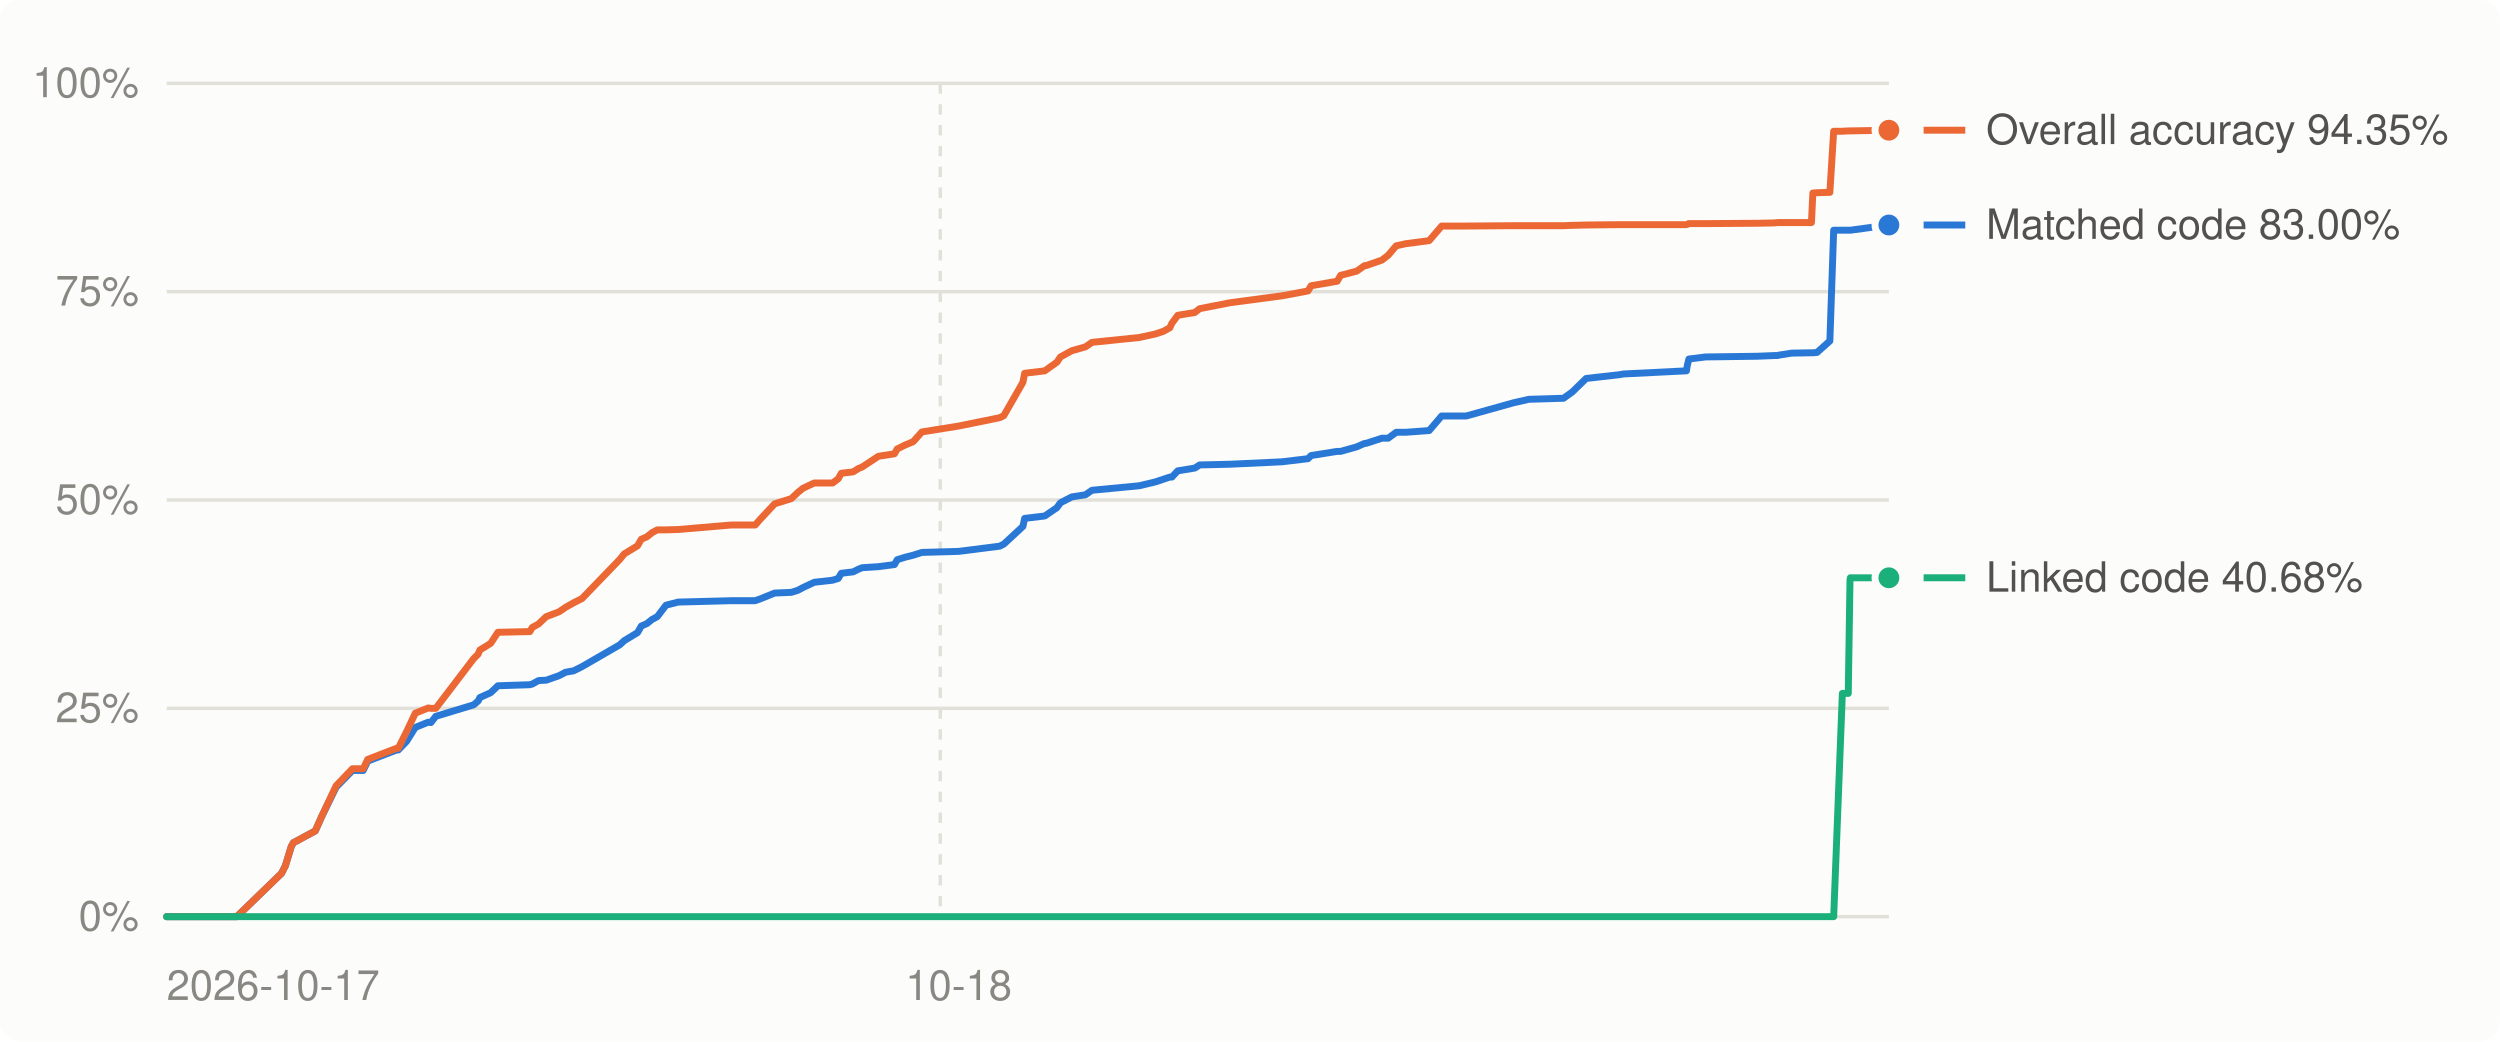
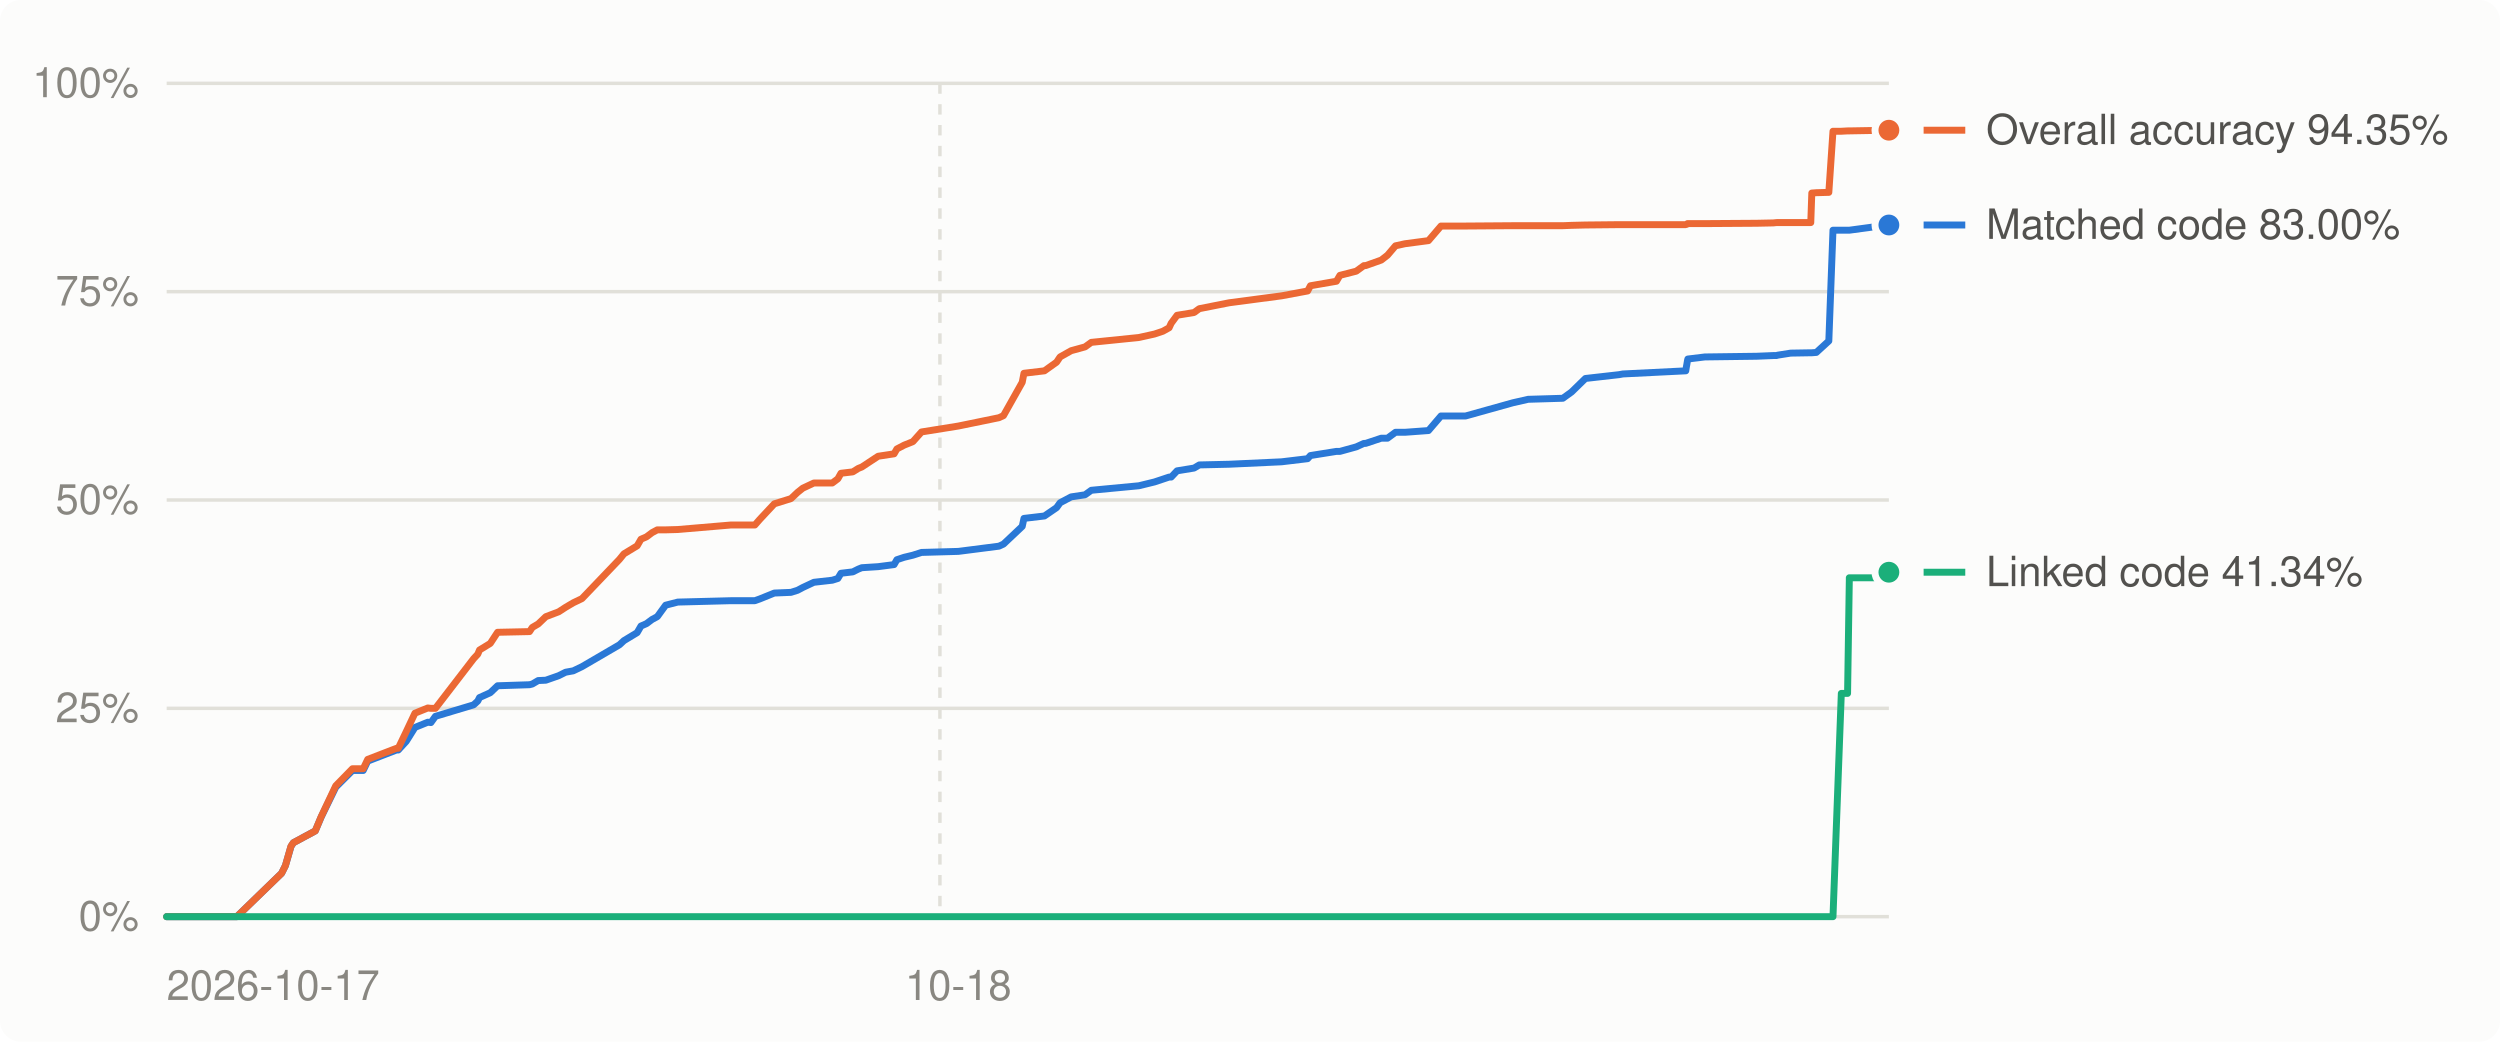
<svg xmlns="http://www.w3.org/2000/svg" viewBox="0 0 720 300" width="720" height="300" role="img" aria-label="Decompilation progress over time">
  <style>
.bg{fill:#fcfcfb}.grid{stroke:#e1e0d9}.muted{fill:#898781}.lbl{fill:#52514e}.ln0{stroke:#2a78d6}.dot0{fill:#2a78d6;stroke:#fcfcfb}.ln1{stroke:#eb6834}.dot1{fill:#eb6834;stroke:#fcfcfb}.ln2{stroke:#1baf7a}.dot2{fill:#1baf7a;stroke:#fcfcfb}
@media (prefers-color-scheme: dark){.bg{fill:#1a1a19}.grid{stroke:#2c2c2a}.muted{fill:#898781}.lbl{fill:#c3c2b7}.ln0{stroke:#3987e5}.dot0{fill:#3987e5;stroke:#1a1a19}.ln1{stroke:#d95926}.dot1{fill:#d95926;stroke:#1a1a19}.ln2{stroke:#199e70}.dot2{fill:#199e70;stroke:#1a1a19}}
text{font:12px -apple-system,BlinkMacSystemFont,'Segoe UI',Helvetica,Arial,sans-serif}
</style>
  <rect class="bg" width="720" height="300" rx="6" />
  <line x1="48" x2="544" y1="264.0" y2="264.0" class="grid" stroke-width="1" />
  <text x="40" y="268.0" class="muted" text-anchor="end">0%</text>
  <line x1="48" x2="544" y1="204.0" y2="204.0" class="grid" stroke-width="1" />
  <text x="40" y="208.0" class="muted" text-anchor="end">25%</text>
  <line x1="48" x2="544" y1="144.0" y2="144.0" class="grid" stroke-width="1" />
  <text x="40" y="148.0" class="muted" text-anchor="end">50%</text>
  <line x1="48" x2="544" y1="84.0" y2="84.0" class="grid" stroke-width="1" />
  <text x="40" y="88.0" class="muted" text-anchor="end">75%</text>
  <line x1="48" x2="544" y1="24.0" y2="24.0" class="grid" stroke-width="1" />
  <text x="40" y="28.0" class="muted" text-anchor="end">100%</text>
-   <line x1="270.8" x2="270.8" y1="24" y2="264" class="grid" stroke-width="1" stroke-dasharray="3 3" />
+   <line x1="270.7" x2="270.7" y1="24" y2="264" class="grid" stroke-width="1" stroke-dasharray="3 3" />
  <text class="muted" x="48.0" y="288" text-anchor="start">2026-10-17</text>
-   <text class="muted" x="276.1" y="288" text-anchor="middle">10-18</text>
-   <polyline points="48.0,264.0 68.2,264.0 81.1,251.5 82.2,249.3 83.9,243.8 84.5,242.7 90.8,239.3 92.6,235.3 96.8,226.7 101.5,221.9 104.6,221.9 105.9,219.2 114.2,216.0 114.7,216.0 117.1,213.5 119.6,209.5 123.3,208.0 124.1,208.1 125.5,206.3 136.4,203.0 137.7,201.9 138.2,200.9 141.3,199.5 143.4,197.5 152.6,197.2 153.3,197.0 155.1,196.0 157.3,195.9 161.0,194.6 162.9,193.6 165.2,193.2 167.6,192.0 178.5,185.7 179.8,184.5 183.6,182.2 184.7,180.3 186.3,179.6 187.8,178.4 189.3,177.6 191.8,174.3 195.3,173.4 210.6,173.0 217.5,173.0 218.9,172.5 223.1,170.8 227.9,170.6 229.8,170.0 231.3,169.2 234.5,167.7 239.8,167.1 241.4,166.6 242.3,165.1 245.7,164.7 247.3,163.9 248.3,163.5 253.0,163.2 257.6,162.6 258.4,161.2 260.6,160.5 263.0,159.9 265.5,159.1 276.1,158.8 287.9,157.3 289.1,156.7 294.6,151.6 295.1,149.3 300.9,148.6 304.4,146.2 305.4,144.8 308.7,143.1 312.6,142.5 314.5,141.2 328.1,139.9 332.7,138.8 335.1,138.0 336.9,137.4 337.5,137.4 339.2,135.6 344.1,134.8 345.5,133.9 354.2,133.7 369.2,133.0 376.7,132.1 377.6,131.2 385.1,130.0 386.1,130.0 390.7,128.7 393.0,127.7 393.4,127.7 398.0,126.2 399.8,126.2 402.1,124.5 404.8,124.5 411.6,124.0 415.2,119.8 422.3,119.8 435.9,116.0 440.3,115.0 450.3,114.7 452.8,112.9 456.8,109.0 466.5,107.9 467.6,107.7 485.7,106.8 485.9,105.5 486.0,105.0 486.3,103.8 486.4,103.4 491.2,102.8 506.1,102.6 511.0,102.4 512.0,102.4 512.2,102.3 516.0,101.7 521.7,101.6 522.1,101.6 523.3,101.5 527.0,98.2 528.1,66.3 530.6,66.3 532.3,66.3 532.8,66.3 532.9,66.3 544.0,64.8" fill="none" class="ln0" stroke-width="2" stroke-linejoin="round" stroke-linecap="round" />
-   <polyline points="48.0,264.0 68.2,264.0 81.1,251.5 82.2,249.3 83.9,243.7 84.5,242.7 90.8,239.3 92.6,235.2 96.8,226.3 101.5,221.4 104.6,221.4 105.9,218.7 114.2,215.5 114.7,215.5 117.1,210.7 119.6,205.4 123.3,203.9 124.1,204.0 125.5,204.0 136.4,189.7 137.7,188.4 138.2,187.2 141.3,185.3 143.4,182.1 152.6,181.9 153.3,180.7 155.1,179.7 157.3,177.6 161.0,176.2 162.9,174.9 165.2,173.6 167.6,172.4 178.5,161.1 179.8,159.5 183.6,157.2 184.7,155.3 186.3,154.6 187.8,153.4 189.3,152.6 191.8,152.6 195.3,152.5 210.6,151.2 217.5,151.2 218.9,149.6 223.1,145.1 227.9,143.6 229.8,141.8 231.3,140.6 234.5,139.1 239.8,139.1 241.4,137.9 242.3,136.3 245.7,135.9 247.3,134.9 248.3,134.5 253.0,131.4 257.6,130.7 258.4,129.3 260.6,128.2 263.0,127.2 265.5,124.4 276.1,122.7 287.9,120.3 289.1,119.7 294.6,110.1 295.1,107.5 300.9,106.8 304.4,104.3 305.4,102.8 308.7,101.0 312.6,99.9 314.5,98.6 328.1,97.2 332.7,96.2 335.1,95.4 336.9,94.4 337.5,93.1 339.2,90.8 344.1,90.0 345.5,88.9 354.2,87.2 369.2,85.2 376.7,83.8 377.6,82.3 385.1,81.0 386.1,79.3 390.7,78.1 393.0,76.5 393.4,76.5 398.0,74.9 399.8,73.5 402.1,70.8 404.8,70.2 411.6,69.3 415.2,65.1 422.3,65.1 435.9,65.0 440.3,65.0 450.3,65.0 452.8,64.9 456.8,64.8 466.5,64.7 467.6,64.7 485.7,64.7 485.9,64.6 486.0,64.6 486.3,64.4 486.4,64.4 491.2,64.4 506.1,64.3 511.0,64.2 512.0,64.1 512.2,64.1 516.0,64.1 521.7,64.1 522.1,55.6 523.3,55.5 527.0,55.4 528.1,37.8 530.6,37.8 532.3,37.7 532.8,37.7 532.9,37.7 544.0,37.5" fill="none" class="ln1" stroke-width="2" stroke-linejoin="round" stroke-linecap="round" />
-   <polyline points="48.0,264.0 68.2,264.0 81.1,264.0 82.2,264.0 83.9,264.0 84.5,264.0 90.8,264.0 92.6,264.0 96.8,264.0 101.5,264.0 104.6,264.0 105.9,264.0 114.2,264.0 114.7,264.0 117.1,264.0 119.6,264.0 123.3,264.0 124.1,264.0 125.5,264.0 136.4,264.0 137.7,264.0 138.2,264.0 141.3,264.0 143.4,264.0 152.6,264.0 153.3,264.0 155.1,264.0 157.3,264.0 161.0,264.0 162.9,264.0 165.2,264.0 167.6,264.0 178.5,264.0 179.8,264.0 183.6,264.0 184.7,264.0 186.3,264.0 187.8,264.0 189.3,264.0 191.8,264.0 195.3,264.0 210.6,264.0 217.5,264.0 218.9,264.0 223.1,264.0 227.9,264.0 229.8,264.0 231.3,264.0 234.5,264.0 239.8,264.0 241.4,264.0 242.3,264.0 245.7,264.0 247.3,264.0 248.3,264.0 253.0,264.0 257.6,264.0 258.4,264.0 260.6,264.0 263.0,264.0 265.5,264.0 276.1,264.0 287.9,264.0 289.1,264.0 294.6,264.0 295.1,264.0 300.9,264.0 304.4,264.0 305.4,264.0 308.7,264.0 312.6,264.0 314.5,264.0 328.1,264.0 332.7,264.0 335.1,264.0 336.9,264.0 337.5,264.0 339.2,264.0 344.1,264.0 345.5,264.0 354.2,264.0 369.2,264.0 376.7,264.0 377.6,264.0 385.1,264.0 386.1,264.0 390.7,264.0 393.0,264.0 393.4,264.0 398.0,264.0 399.8,264.0 402.1,264.0 404.8,264.0 411.6,264.0 415.2,264.0 422.3,264.0 435.9,264.0 440.3,264.0 450.3,264.0 452.8,264.0 456.8,264.0 466.5,264.0 467.6,264.0 485.7,264.0 485.9,264.0 486.0,264.0 486.3,264.0 486.4,264.0 491.2,264.0 506.1,264.0 511.0,264.0 512.0,264.0 512.2,264.0 516.0,264.0 521.7,264.0 522.1,264.0 523.3,264.0 527.0,264.0 528.1,264.0 530.6,199.7 532.3,199.7 532.8,167.1 532.9,166.4 544.0,166.4" fill="none" class="ln2" stroke-width="2" stroke-linejoin="round" stroke-linecap="round" />
+   <text class="muted" x="276.0" y="288" text-anchor="middle">10-18</text>
+   <polyline points="48.0,264.0 68.2,264.0 81.1,251.5 82.2,249.3 83.8,243.8 84.5,242.7 90.8,239.3 92.5,235.3 96.7,226.7 101.5,221.9 104.6,221.9 105.9,219.2 114.2,216.0 114.7,216.0 117.0,213.5 119.5,209.5 123.2,208.0 124.1,208.1 125.4,206.3 136.4,203.0 137.6,201.9 138.1,200.9 141.2,199.5 143.3,197.5 152.5,197.2 153.3,197.0 155.0,196.0 157.2,195.9 160.9,194.6 162.9,193.6 165.1,193.2 167.6,192.0 178.4,185.7 179.7,184.5 183.5,182.2 184.6,180.3 186.2,179.6 187.8,178.4 189.3,177.6 191.7,174.3 195.2,173.4 210.5,173.0 217.4,173.0 218.8,172.5 223.0,170.8 227.8,170.6 229.7,170.0 231.2,169.2 234.4,167.7 239.7,167.1 241.3,166.6 242.2,165.1 245.6,164.7 247.2,163.9 248.2,163.5 252.9,163.2 257.5,162.6 258.3,161.2 260.4,160.5 262.9,159.9 265.4,159.1 276.0,158.8 287.7,157.3 289.0,156.7 294.4,151.6 294.9,149.3 300.8,148.6 304.3,146.2 305.3,144.8 308.5,143.1 312.5,142.5 314.3,141.2 328.0,139.9 332.5,138.8 334.9,138.0 336.7,137.4 337.3,137.4 339.0,135.6 343.9,134.8 345.4,133.9 354.0,133.7 369.1,133.0 376.6,132.1 377.4,131.2 384.9,130.0 385.9,130.0 390.6,128.7 392.8,127.7 393.3,127.7 397.8,126.2 399.6,126.2 401.9,124.5 404.6,124.5 411.4,124.0 415.0,119.8 422.1,119.8 435.7,116.0 440.1,115.0 450.1,114.7 452.6,112.9 456.6,109.0 466.3,107.9 467.4,107.7 485.5,106.8 485.7,105.5 485.8,105.0 486.0,103.8 486.1,103.4 491.0,102.8 505.9,102.6 510.7,102.4 511.7,102.4 511.9,102.3 515.7,101.7 521.5,101.6 521.8,101.6 523.1,101.5 526.7,98.2 527.9,66.3 530.3,66.3 532.1,66.3 532.6,66.3 532.6,66.3 543.7,64.8 544.0,64.8" fill="none" class="ln0" stroke-width="2" stroke-linejoin="round" stroke-linecap="round" />
+   <polyline points="48.0,264.0 68.2,264.0 81.1,251.5 82.2,249.3 83.8,243.7 84.5,242.7 90.8,239.3 92.5,235.2 96.7,226.3 101.5,221.4 104.6,221.4 105.9,218.7 114.2,215.5 114.7,215.5 117.0,210.7 119.5,205.4 123.2,203.9 124.1,204.0 125.4,204.0 136.4,189.7 137.6,188.4 138.1,187.2 141.2,185.3 143.3,182.1 152.5,181.9 153.3,180.7 155.0,179.7 157.2,177.6 160.9,176.2 162.9,174.9 165.1,173.6 167.6,172.4 178.4,161.1 179.7,159.5 183.5,157.2 184.6,155.3 186.2,154.6 187.8,153.4 189.3,152.6 191.7,152.6 195.2,152.5 210.5,151.2 217.4,151.2 218.8,149.6 223.0,145.1 227.8,143.6 229.7,141.8 231.2,140.6 234.4,139.1 239.7,139.1 241.3,137.9 242.2,136.3 245.6,135.9 247.2,134.9 248.2,134.5 252.9,131.4 257.5,130.7 258.3,129.3 260.4,128.2 262.9,127.2 265.4,124.4 276.0,122.7 287.7,120.3 289.0,119.7 294.4,110.1 294.9,107.5 300.8,106.8 304.3,104.3 305.3,102.8 308.5,101.0 312.5,99.9 314.3,98.6 328.0,97.2 332.5,96.2 334.9,95.4 336.7,94.4 337.3,93.1 339.0,90.8 343.9,90.0 345.4,88.9 354.0,87.2 369.1,85.2 376.6,83.8 377.4,82.3 384.9,81.0 385.9,79.3 390.6,78.1 392.8,76.5 393.3,76.5 397.8,74.9 399.6,73.5 401.9,70.8 404.6,70.2 411.4,69.3 415.0,65.1 422.1,65.1 435.7,65.0 440.1,65.0 450.1,65.0 452.6,64.9 456.6,64.8 466.3,64.7 467.4,64.7 485.5,64.7 485.7,64.6 485.8,64.6 486.0,64.4 486.1,64.4 491.0,64.4 505.9,64.3 510.7,64.2 511.7,64.1 511.9,64.1 515.7,64.1 521.5,64.1 521.8,55.6 523.1,55.5 526.7,55.4 527.9,37.8 530.3,37.8 532.1,37.7 532.6,37.7 532.6,37.7 543.7,37.5 544.0,37.5" fill="none" class="ln1" stroke-width="2" stroke-linejoin="round" stroke-linecap="round" />
+   <polyline points="48.0,264.0 68.2,264.0 81.1,264.0 82.2,264.0 83.8,264.0 84.5,264.0 90.8,264.0 92.5,264.0 96.7,264.0 101.5,264.0 104.6,264.0 105.9,264.0 114.2,264.0 114.7,264.0 117.0,264.0 119.5,264.0 123.2,264.0 124.1,264.0 125.4,264.0 136.4,264.0 137.6,264.0 138.1,264.0 141.2,264.0 143.3,264.0 152.5,264.0 153.3,264.0 155.0,264.0 157.2,264.0 160.9,264.0 162.9,264.0 165.1,264.0 167.6,264.0 178.4,264.0 179.7,264.0 183.5,264.0 184.6,264.0 186.2,264.0 187.8,264.0 189.3,264.0 191.7,264.0 195.2,264.0 210.5,264.0 217.4,264.0 218.8,264.0 223.0,264.0 227.8,264.0 229.7,264.0 231.2,264.0 234.4,264.0 239.7,264.0 241.3,264.0 242.2,264.0 245.6,264.0 247.2,264.0 248.2,264.0 252.9,264.0 257.5,264.0 258.3,264.0 260.4,264.0 262.9,264.0 265.4,264.0 276.0,264.0 287.7,264.0 289.0,264.0 294.4,264.0 294.9,264.0 300.8,264.0 304.3,264.0 305.3,264.0 308.5,264.0 312.5,264.0 314.3,264.0 328.0,264.0 332.5,264.0 334.9,264.0 336.7,264.0 337.3,264.0 339.0,264.0 343.9,264.0 345.4,264.0 354.0,264.0 369.1,264.0 376.6,264.0 377.4,264.0 384.9,264.0 385.9,264.0 390.6,264.0 392.8,264.0 393.3,264.0 397.8,264.0 399.6,264.0 401.9,264.0 404.6,264.0 411.4,264.0 415.0,264.0 422.1,264.0 435.7,264.0 440.1,264.0 450.1,264.0 452.6,264.0 456.6,264.0 466.3,264.0 467.4,264.0 485.5,264.0 485.7,264.0 485.8,264.0 486.0,264.0 486.1,264.0 491.0,264.0 505.9,264.0 510.7,264.0 511.7,264.0 511.9,264.0 515.7,264.0 521.5,264.0 521.8,264.0 523.1,264.0 526.7,264.0 527.9,264.0 530.3,199.7 532.1,199.7 532.6,167.1 532.6,166.4 543.7,166.4 544.0,164.8" fill="none" class="ln2" stroke-width="2" stroke-linejoin="round" stroke-linecap="round" />
  <circle cx="544.0" cy="64.8" r="4" class="dot0" stroke-width="2" />
  <circle cx="544.0" cy="37.5" r="4" class="dot1" stroke-width="2" />
-   <circle cx="544.0" cy="166.4" r="4" class="dot2" stroke-width="2" />
-   <line x1="554" x2="566" y1="166.4" y2="166.4" class="ln2" stroke-width="2" />
-   <text class="lbl" x="572" y="170.4">Linked code 40.68%</text>
+   <circle cx="544.0" cy="164.8" r="4" class="dot2" stroke-width="2" />
+   <line x1="554" x2="566" y1="164.8" y2="164.8" class="ln2" stroke-width="2" />
+   <text class="lbl" x="572" y="168.8">Linked code 41.34%</text>
  <line x1="554" x2="566" y1="64.8" y2="64.8" class="ln0" stroke-width="2" />
  <text class="lbl" x="572" y="68.8">Matched code 83.00%</text>
  <line x1="554" x2="566" y1="37.5" y2="37.5" class="ln1" stroke-width="2" />
  <text class="lbl" x="572" y="41.5">Overall accuracy 94.35%</text>
</svg>
